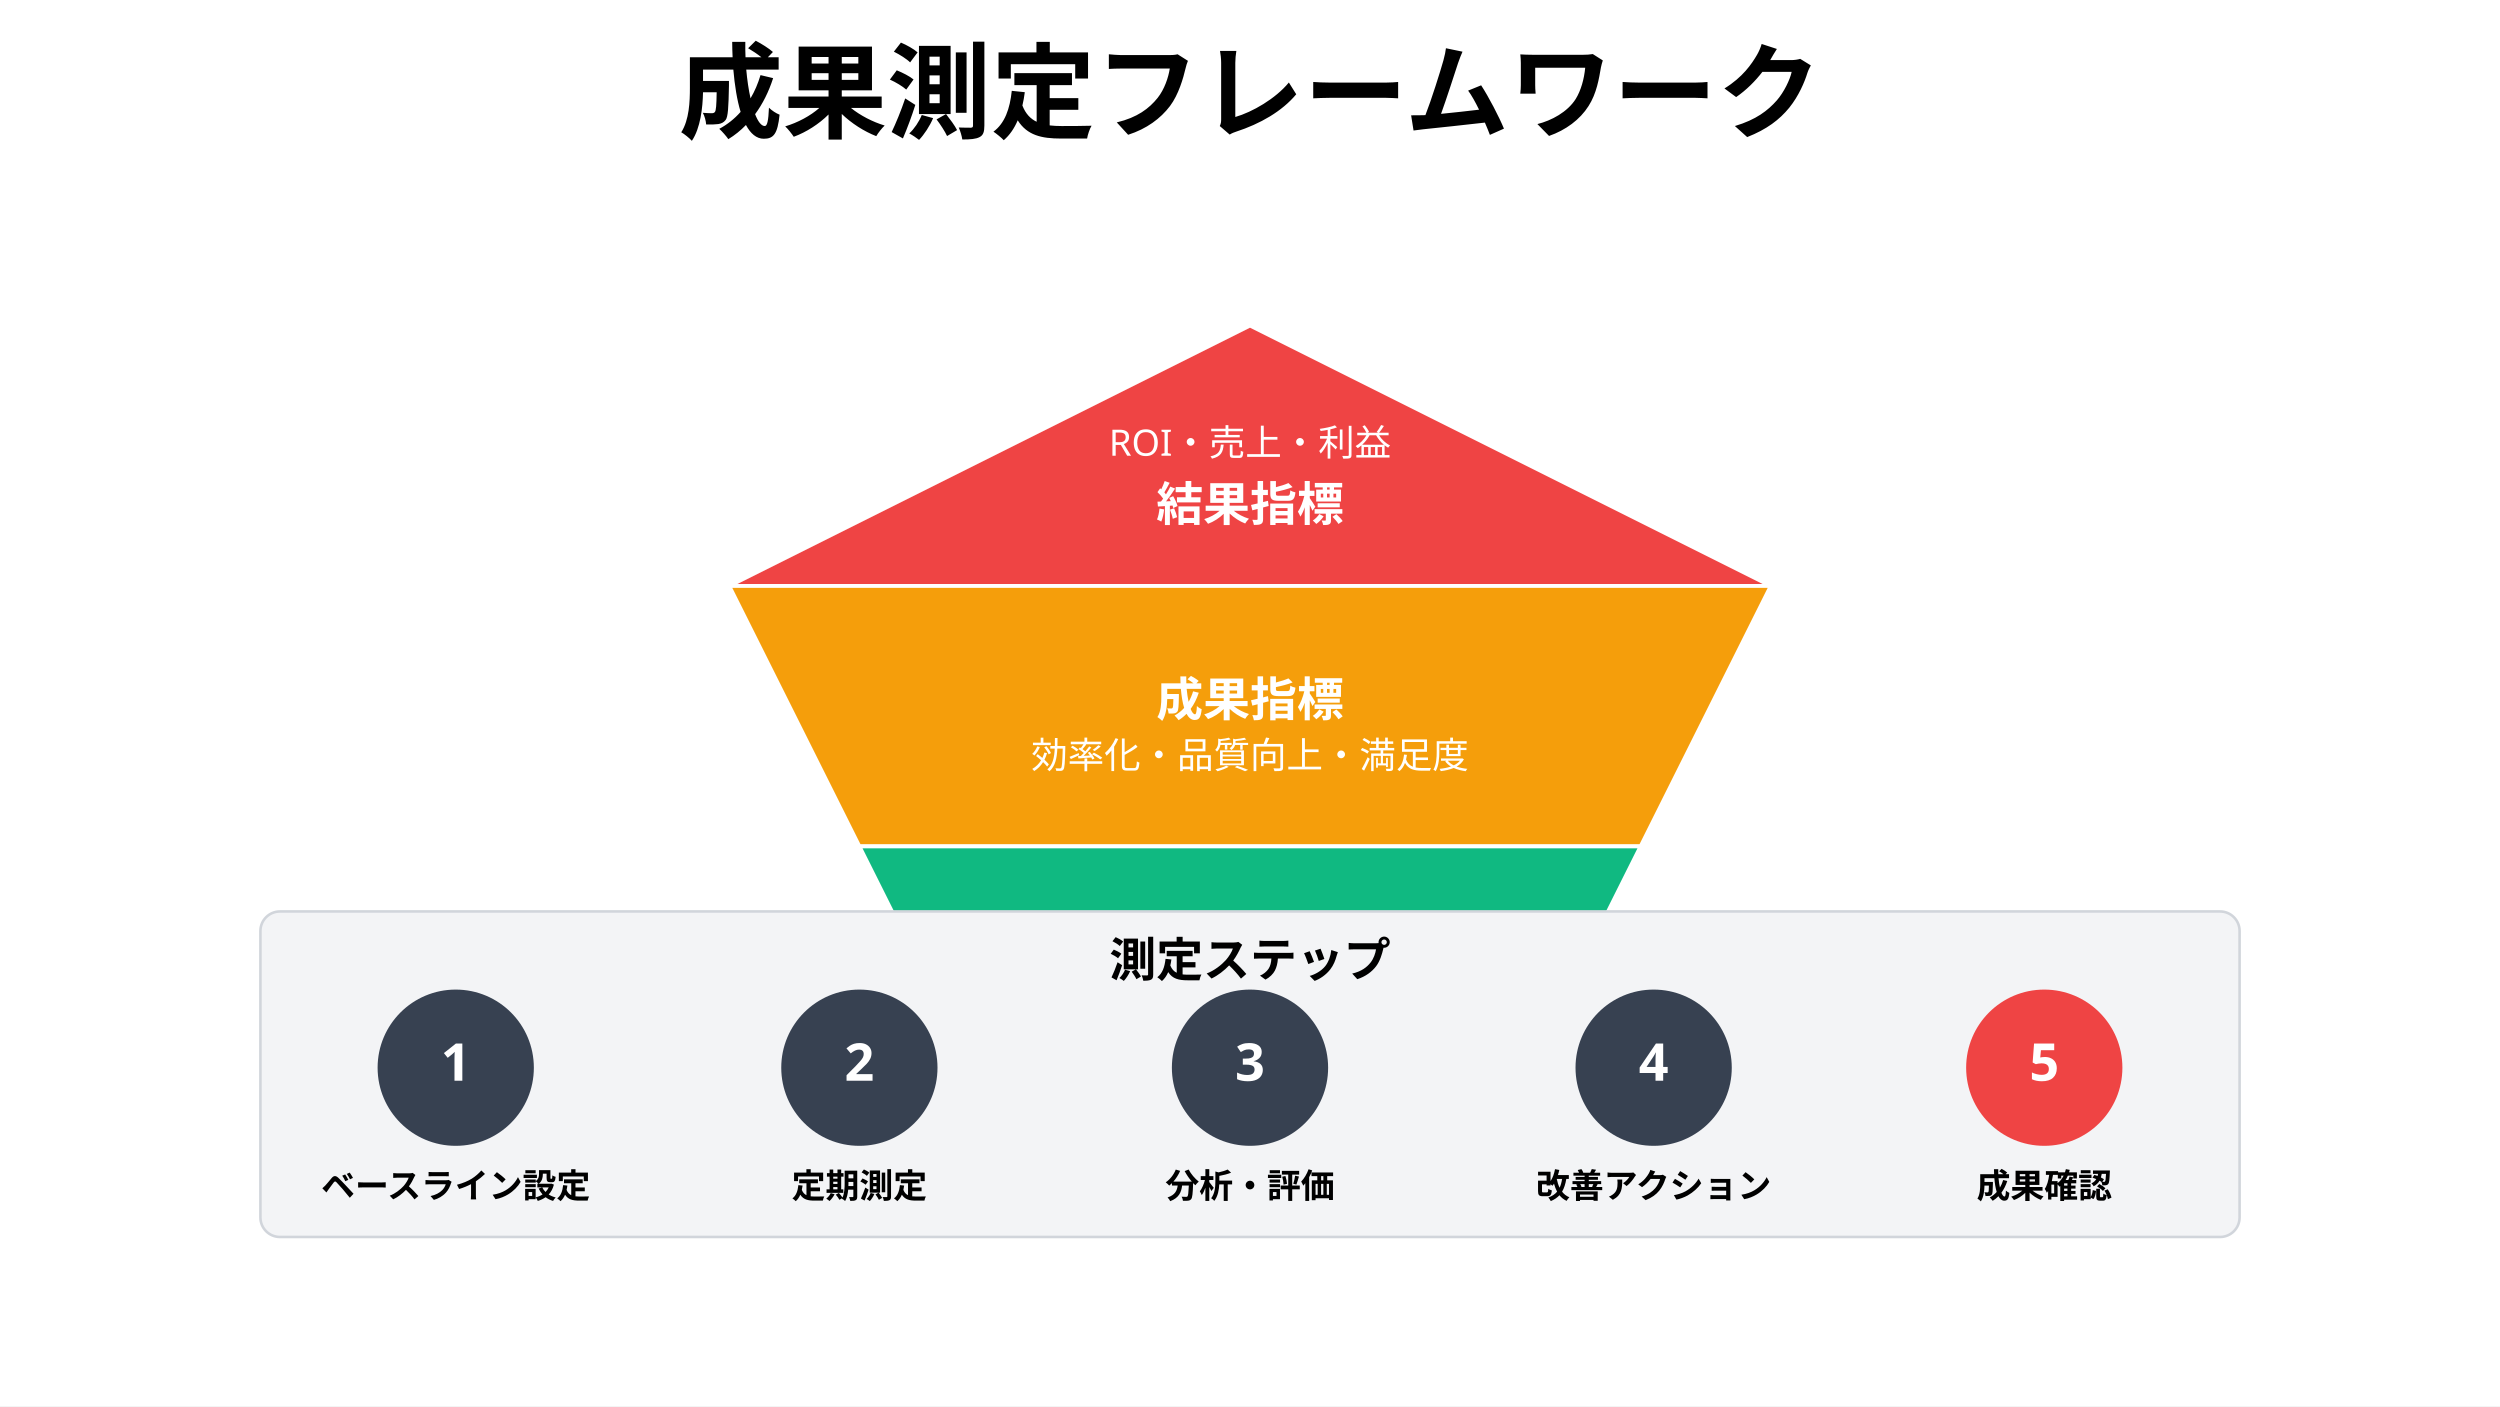
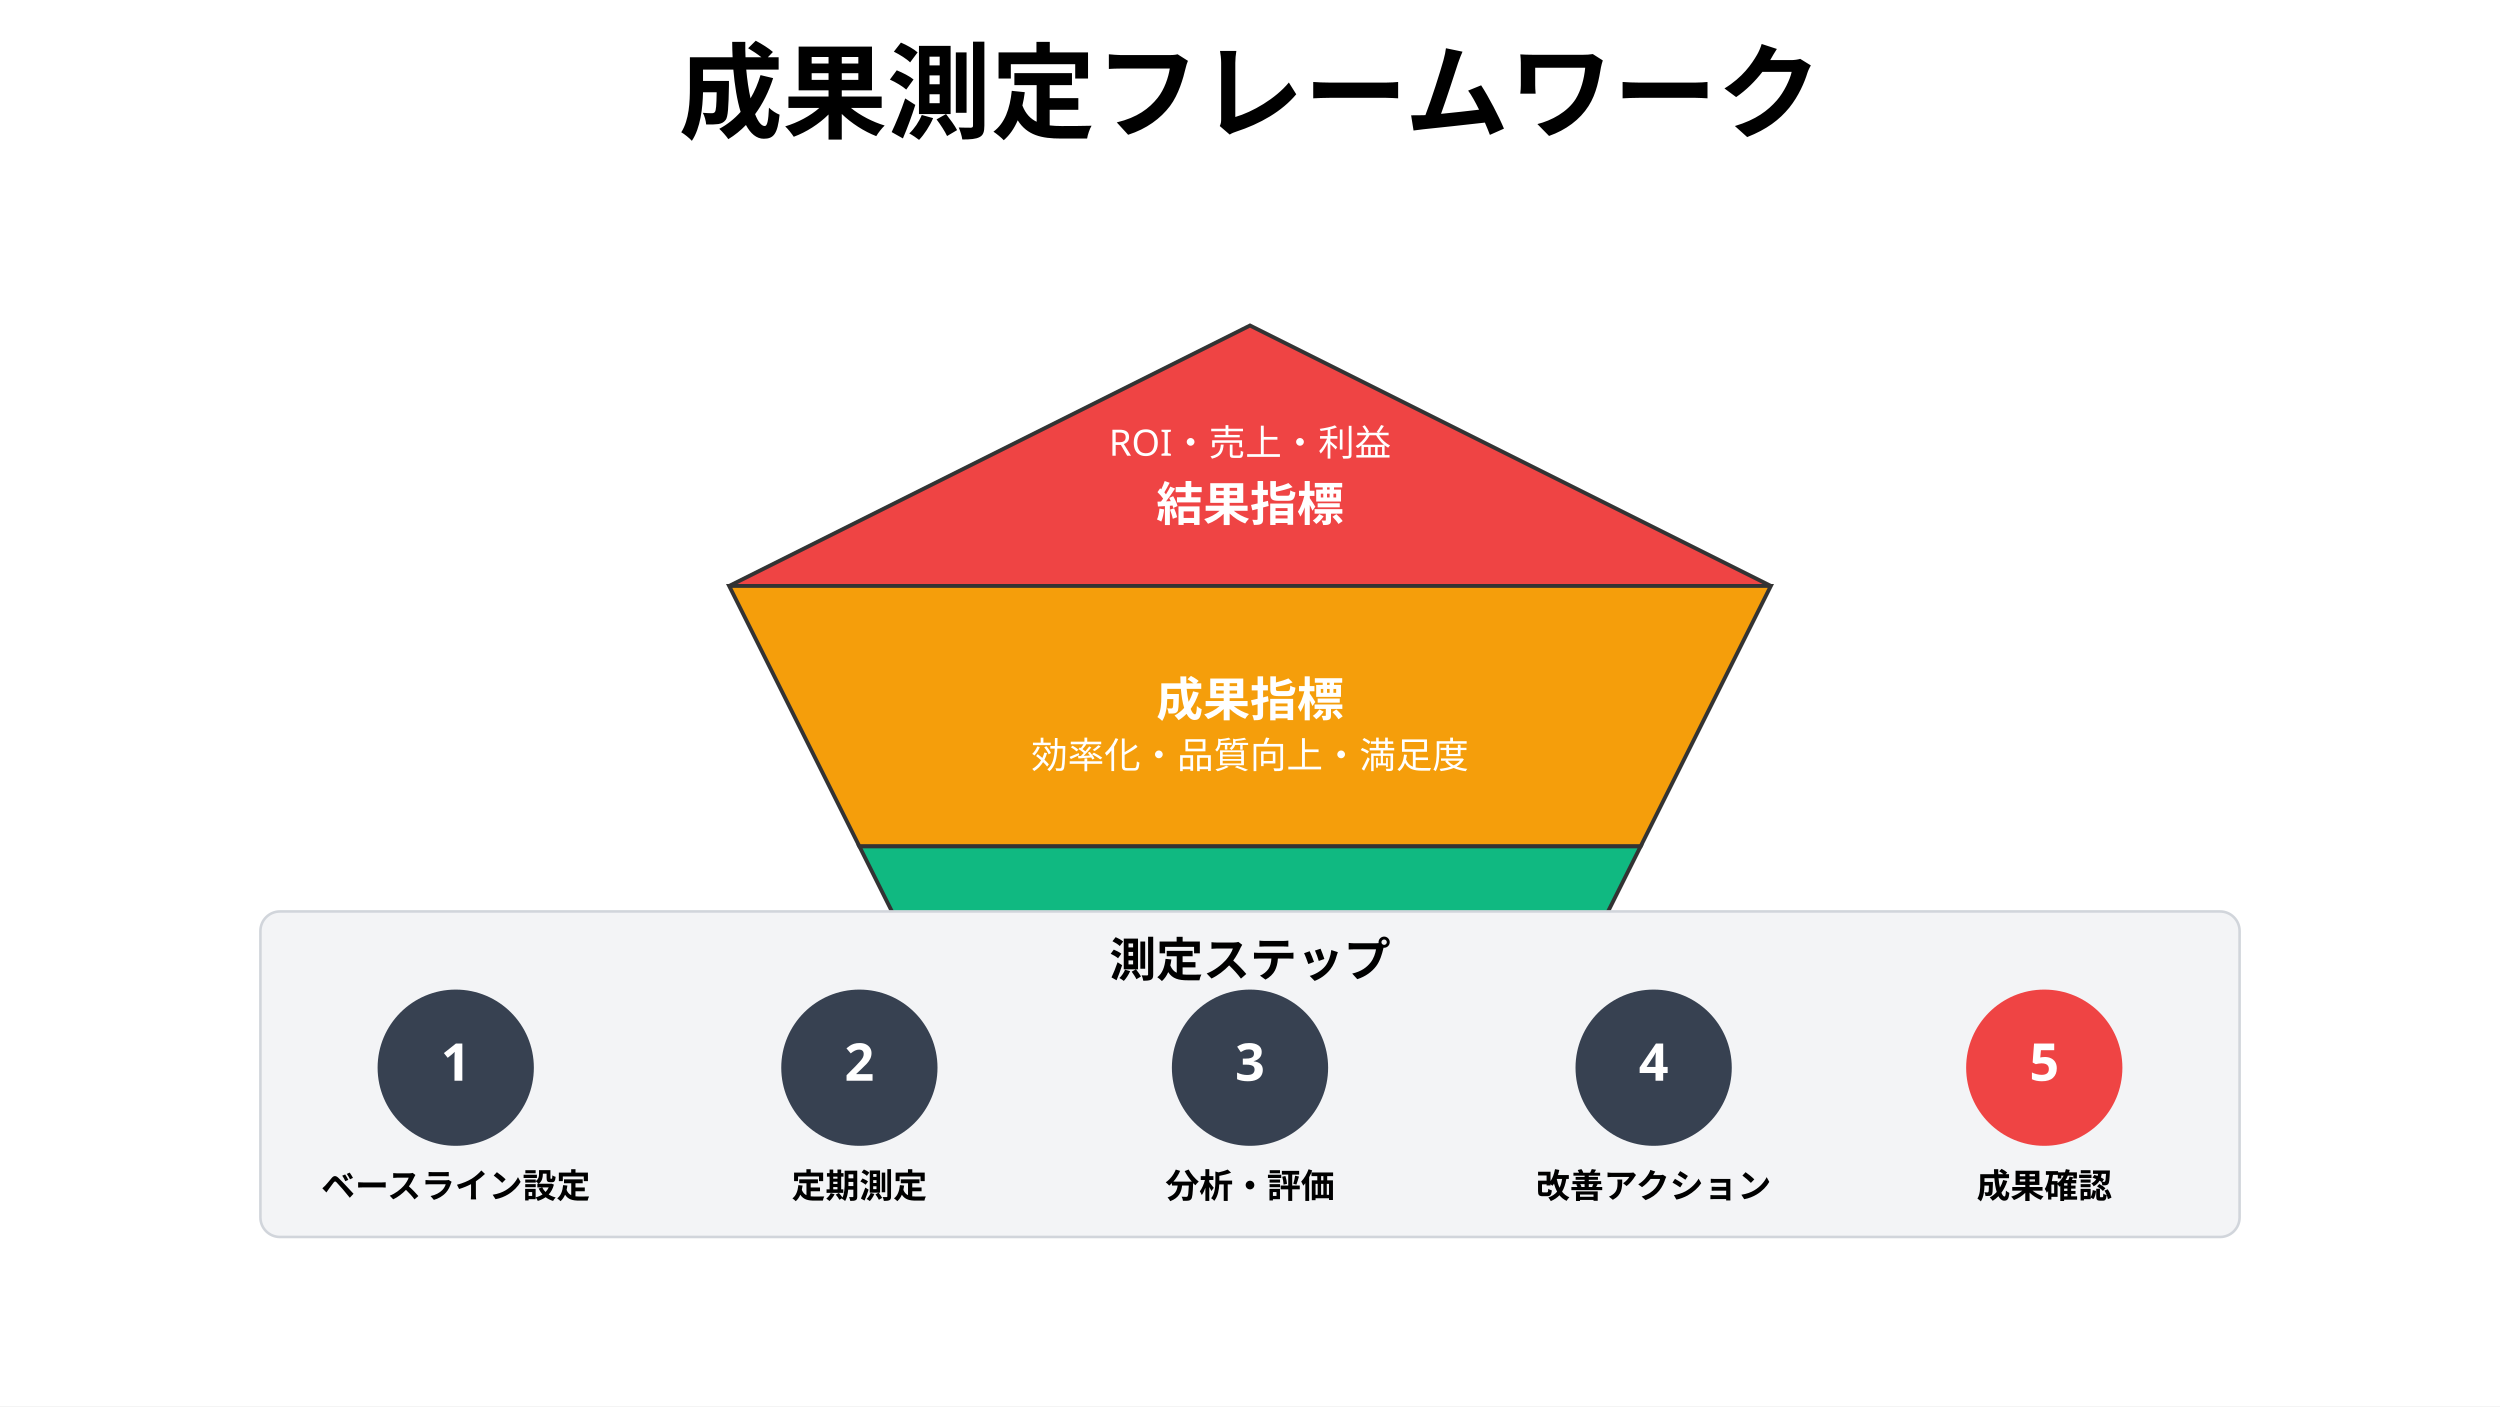
<svg xmlns="http://www.w3.org/2000/svg" viewBox="0 0 1920 1080">
  <rect width="1920" height="1080" fill="#FFFFFF" />
  <text x="960" y="100" font-family="Noto Sans, Noto Sans JP, sans-serif" font-size="80" font-weight="700" text-anchor="middle" fill="#000000">
    成果測定フレームワーク
  </text>
  <g transform="translate(960, 400)">
    <g>
-       <path d="M 0,-150 L 400,50 L -400,50 Z" fill="#EF4444" stroke="#FFFFFF" stroke-width="3" />
+       <path d="M 0,-150 L 400,50 L -400,50 Z" fill="#EF4444" stroke="#333333" stroke-width="3" />
      <text x="0" y="0" font-family="Noto Sans, Noto Sans JP, sans-serif" font-size="36" font-weight="700" text-anchor="middle" fill="#FFFFFF">  結果指標</text>
      <text x="0" y="-50" font-family="Noto Sans, Noto Sans JP, sans-serif" font-size="28" text-anchor="middle" fill="#FFFFFF">ROI・売上・利益</text>
    </g>
    <g>
-       <path d="M -400,50 L 400,50 L 300,250 L -300,250 Z" fill="#F59E0B" stroke="#FFFFFF" stroke-width="3" />
+       <path d="M -400,50 L 400,50 L 300,250 L -300,250 Z" fill="#F59E0B" stroke="#333333" stroke-width="3" />
      <text x="0" y="150" font-family="Noto Sans, Noto Sans JP, sans-serif" font-size="36" font-weight="700" text-anchor="middle" fill="#FFFFFF">成果指標</text>
      <text x="0" y="190" font-family="Noto Sans, Noto Sans JP, sans-serif" font-size="28" text-anchor="middle" fill="#FFFFFF">効率化・品質向上・満足度</text>
    </g>
    <g>
-       <path d="M -300,250 L 300,250 L 200,450 L -200,450 Z" fill="#10B981" stroke="#FFFFFF" stroke-width="3" />
+       <path d="M -300,250 L 300,250 L 200,450 L -200,450 Z" fill="#10B981" stroke="#333333" stroke-width="3" />
      <text x="0" y="350" font-family="Noto Sans, Noto Sans JP, sans-serif" font-size="36" font-weight="700" text-anchor="middle" fill="#FFFFFF">活動指標</text>
      <text x="0" y="390" font-family="Noto Sans, Noto Sans JP, sans-serif" font-size="28" text-anchor="middle" fill="#FFFFFF">実施率・活用頻度・適用範囲</text>
    </g>
  </g>
  <g transform="translate(200, 700)">
    <rect x="0" y="0" width="1520" height="250" fill="#F3F4F6" rx="15" stroke="#D1D5DB" stroke-width="2" />
    <text x="760" y="50" font-family="Noto Sans, Noto Sans JP, sans-serif" font-size="36" font-weight="bold" text-anchor="middle" fill="#000000">測定ステップ</text>
    <g transform="translate(150, 120)">
      <circle cx="0" cy="0" r="60" fill="#374151" />
      <text x="0" y="10" font-family="Noto Sans, Noto Sans JP, sans-serif" font-size="40" font-weight="700" text-anchor="middle" fill="#FFFFFF">1</text>
      <text x="0" y="100" font-family="Noto Sans, Noto Sans JP, sans-serif" font-size="26" font-weight="bold" text-anchor="middle" fill="#000000">ベースライン設定</text>
    </g>
    <path d="M 360 820 L 460 820" stroke="#9CA3AF" stroke-width="4" fill="none" marker-end="url(#arrowhead7)" />
    <g transform="translate(460, 120)">
      <circle cx="0" cy="0" r="60" fill="#374151" />
      <text x="0" y="10" font-family="Noto Sans, Noto Sans JP, sans-serif" font-size="40" font-weight="700" text-anchor="middle" fill="#FFFFFF">2</text>
      <text x="0" y="100" font-family="Noto Sans, Noto Sans JP, sans-serif" font-size="26" font-weight="bold" text-anchor="middle" fill="#000000">定期測定</text>
    </g>
    <path d="M 670 820 L 770 820" stroke="#9CA3AF" stroke-width="4" fill="none" marker-end="url(#arrowhead7)" />
    <g transform="translate(760, 120)">
      <circle cx="0" cy="0" r="60" fill="#374151" />
      <text x="0" y="10" font-family="Noto Sans, Noto Sans JP, sans-serif" font-size="40" font-weight="700" text-anchor="middle" fill="#FFFFFF">3</text>
      <text x="0" y="100" font-family="Noto Sans, Noto Sans JP, sans-serif" font-size="26" font-weight="bold" text-anchor="middle" fill="#000000">分析・評価</text>
    </g>
    <path d="M 970 820 L 1070 820" stroke="#9CA3AF" stroke-width="4" fill="none" marker-end="url(#arrowhead7)" />
    <g transform="translate(1070, 120)">
      <circle cx="0" cy="0" r="60" fill="#374151" />
      <text x="0" y="10" font-family="Noto Sans, Noto Sans JP, sans-serif" font-size="40" font-weight="700" text-anchor="middle" fill="#FFFFFF">4</text>
      <text x="0" y="100" font-family="Noto Sans, Noto Sans JP, sans-serif" font-size="26" font-weight="bold" text-anchor="middle" fill="#000000">改善アクション</text>
    </g>
    <path d="M 1280 820 L 1380 820" stroke="#9CA3AF" stroke-width="4" fill="none" marker-end="url(#arrowhead7)" />
    <g transform="translate(1370, 120)">
      <circle cx="0" cy="0" r="60" fill="#EF4444" />
      <text x="0" y="10" font-family="Noto Sans, Noto Sans JP, sans-serif" font-size="40" font-weight="700" text-anchor="middle" fill="#FFFFFF">5</text>
      <text x="0" y="100" font-family="Noto Sans, Noto Sans JP, sans-serif" font-size="26" font-weight="bold" text-anchor="middle" fill="#000000">成果確認</text>
    </g>
  </g>
  <defs>
    <marker id="arrowhead7" markerWidth="10" markerHeight="10" refX="9" refY="3" orient="auto">
      <polygon points="0 0, 10 3, 0 6" fill="#9CA3AF" />
    </marker>
  </defs>
</svg>
